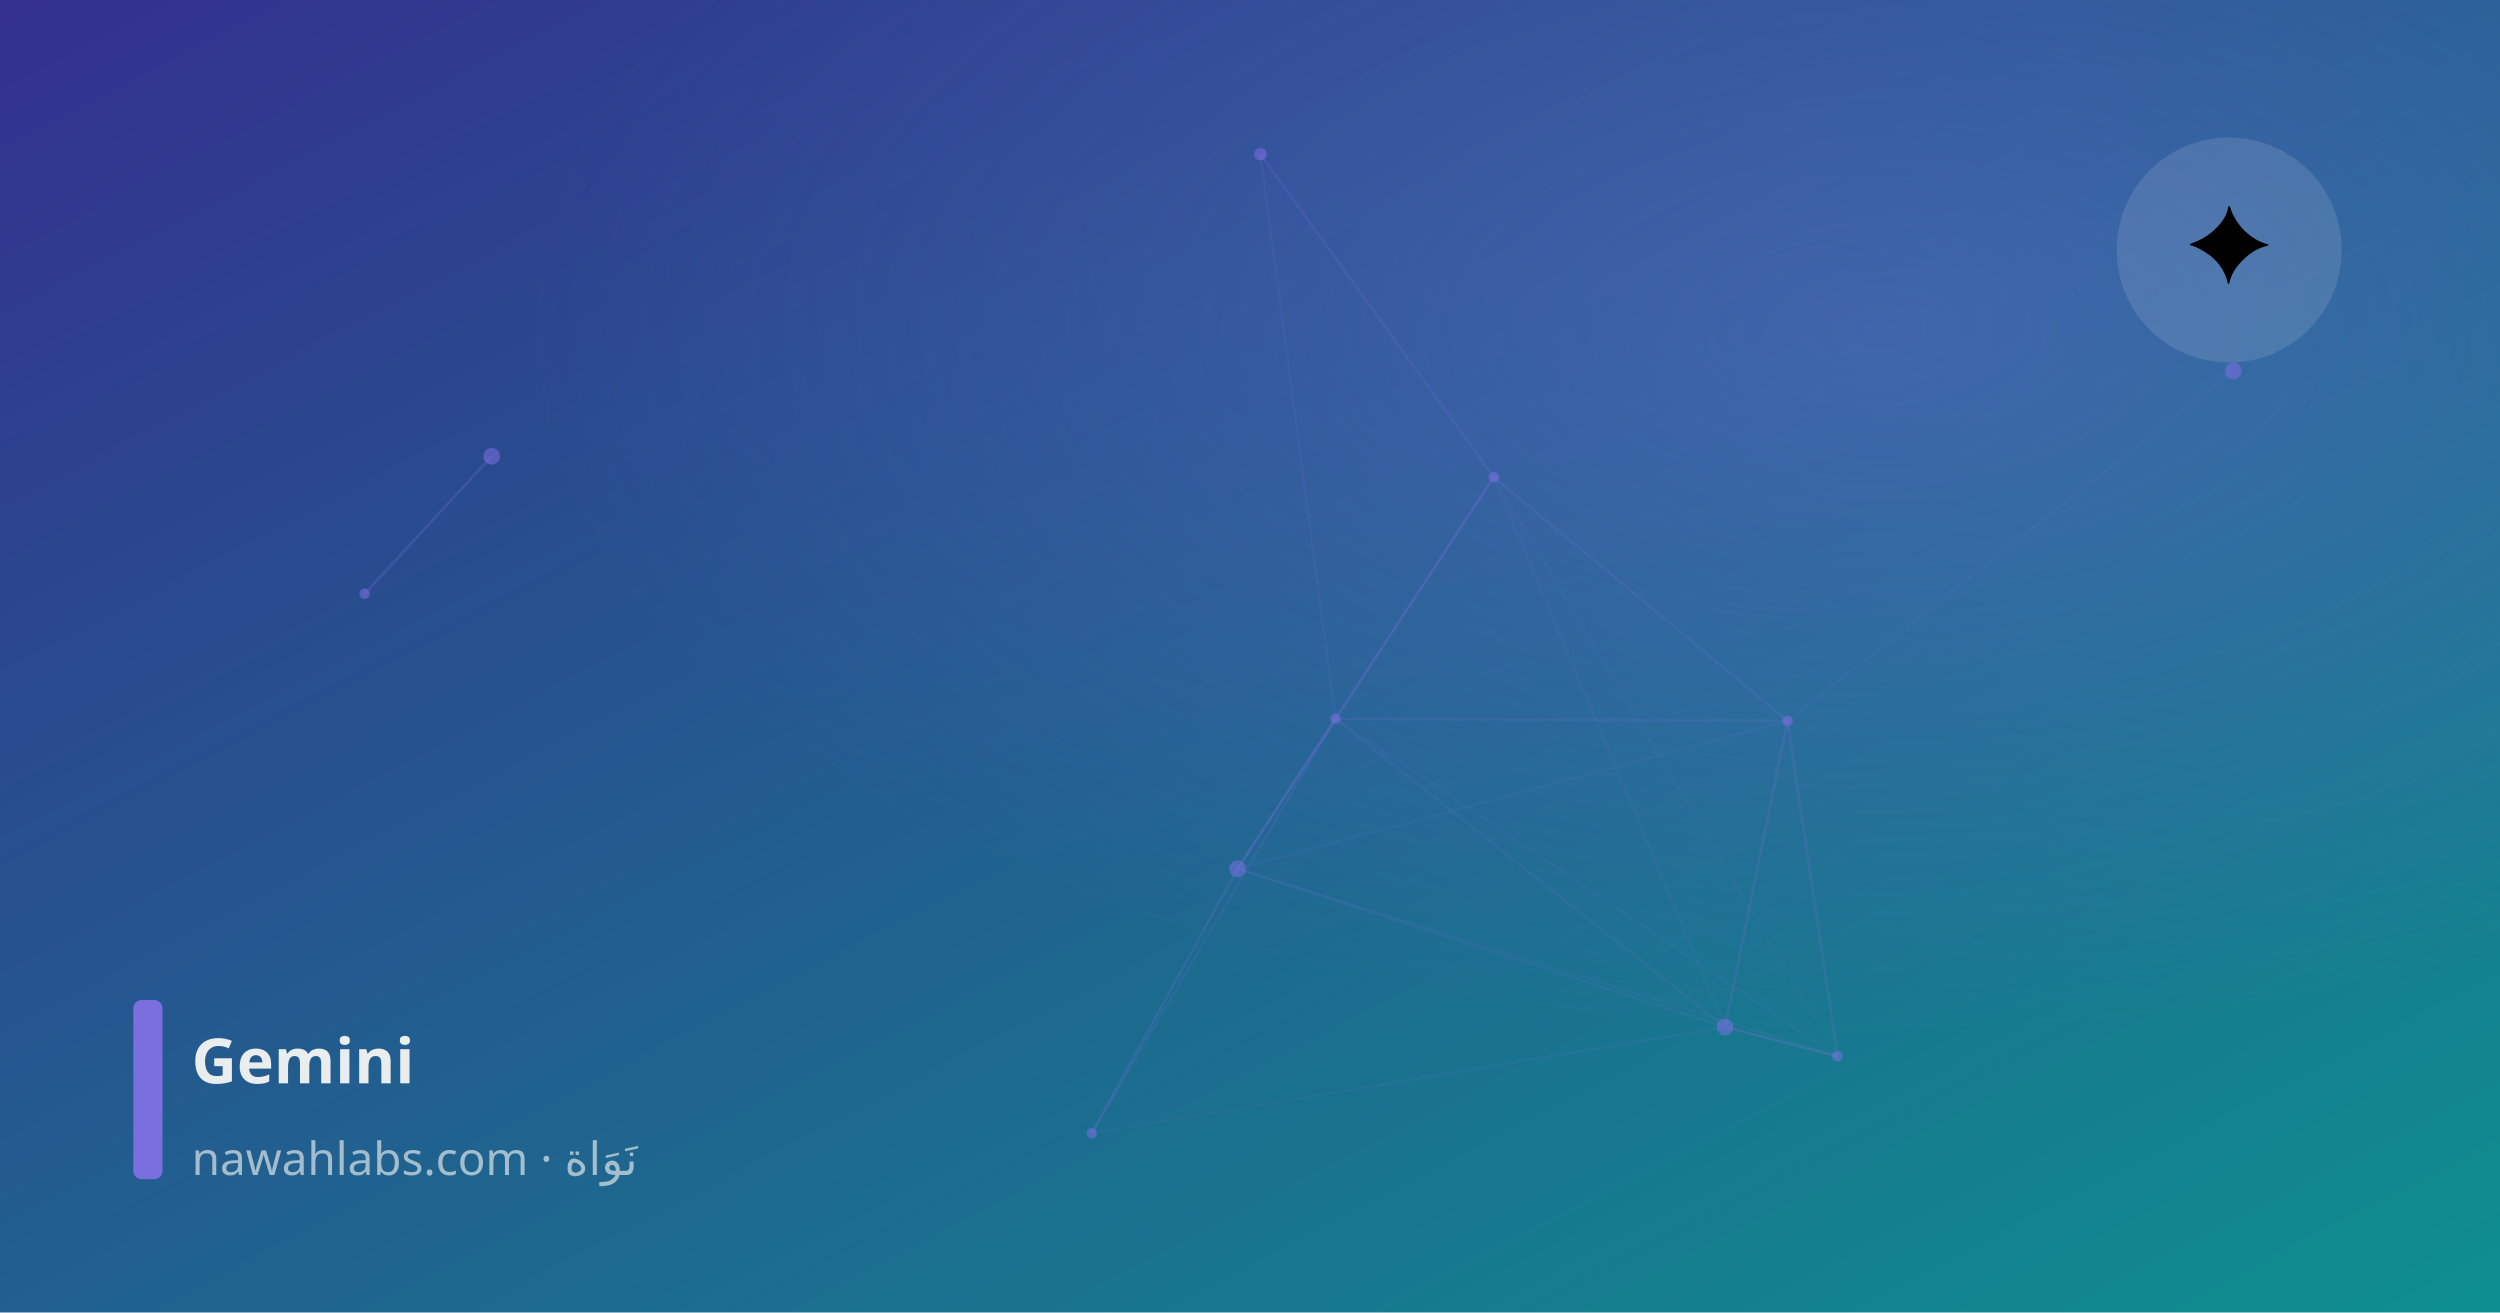
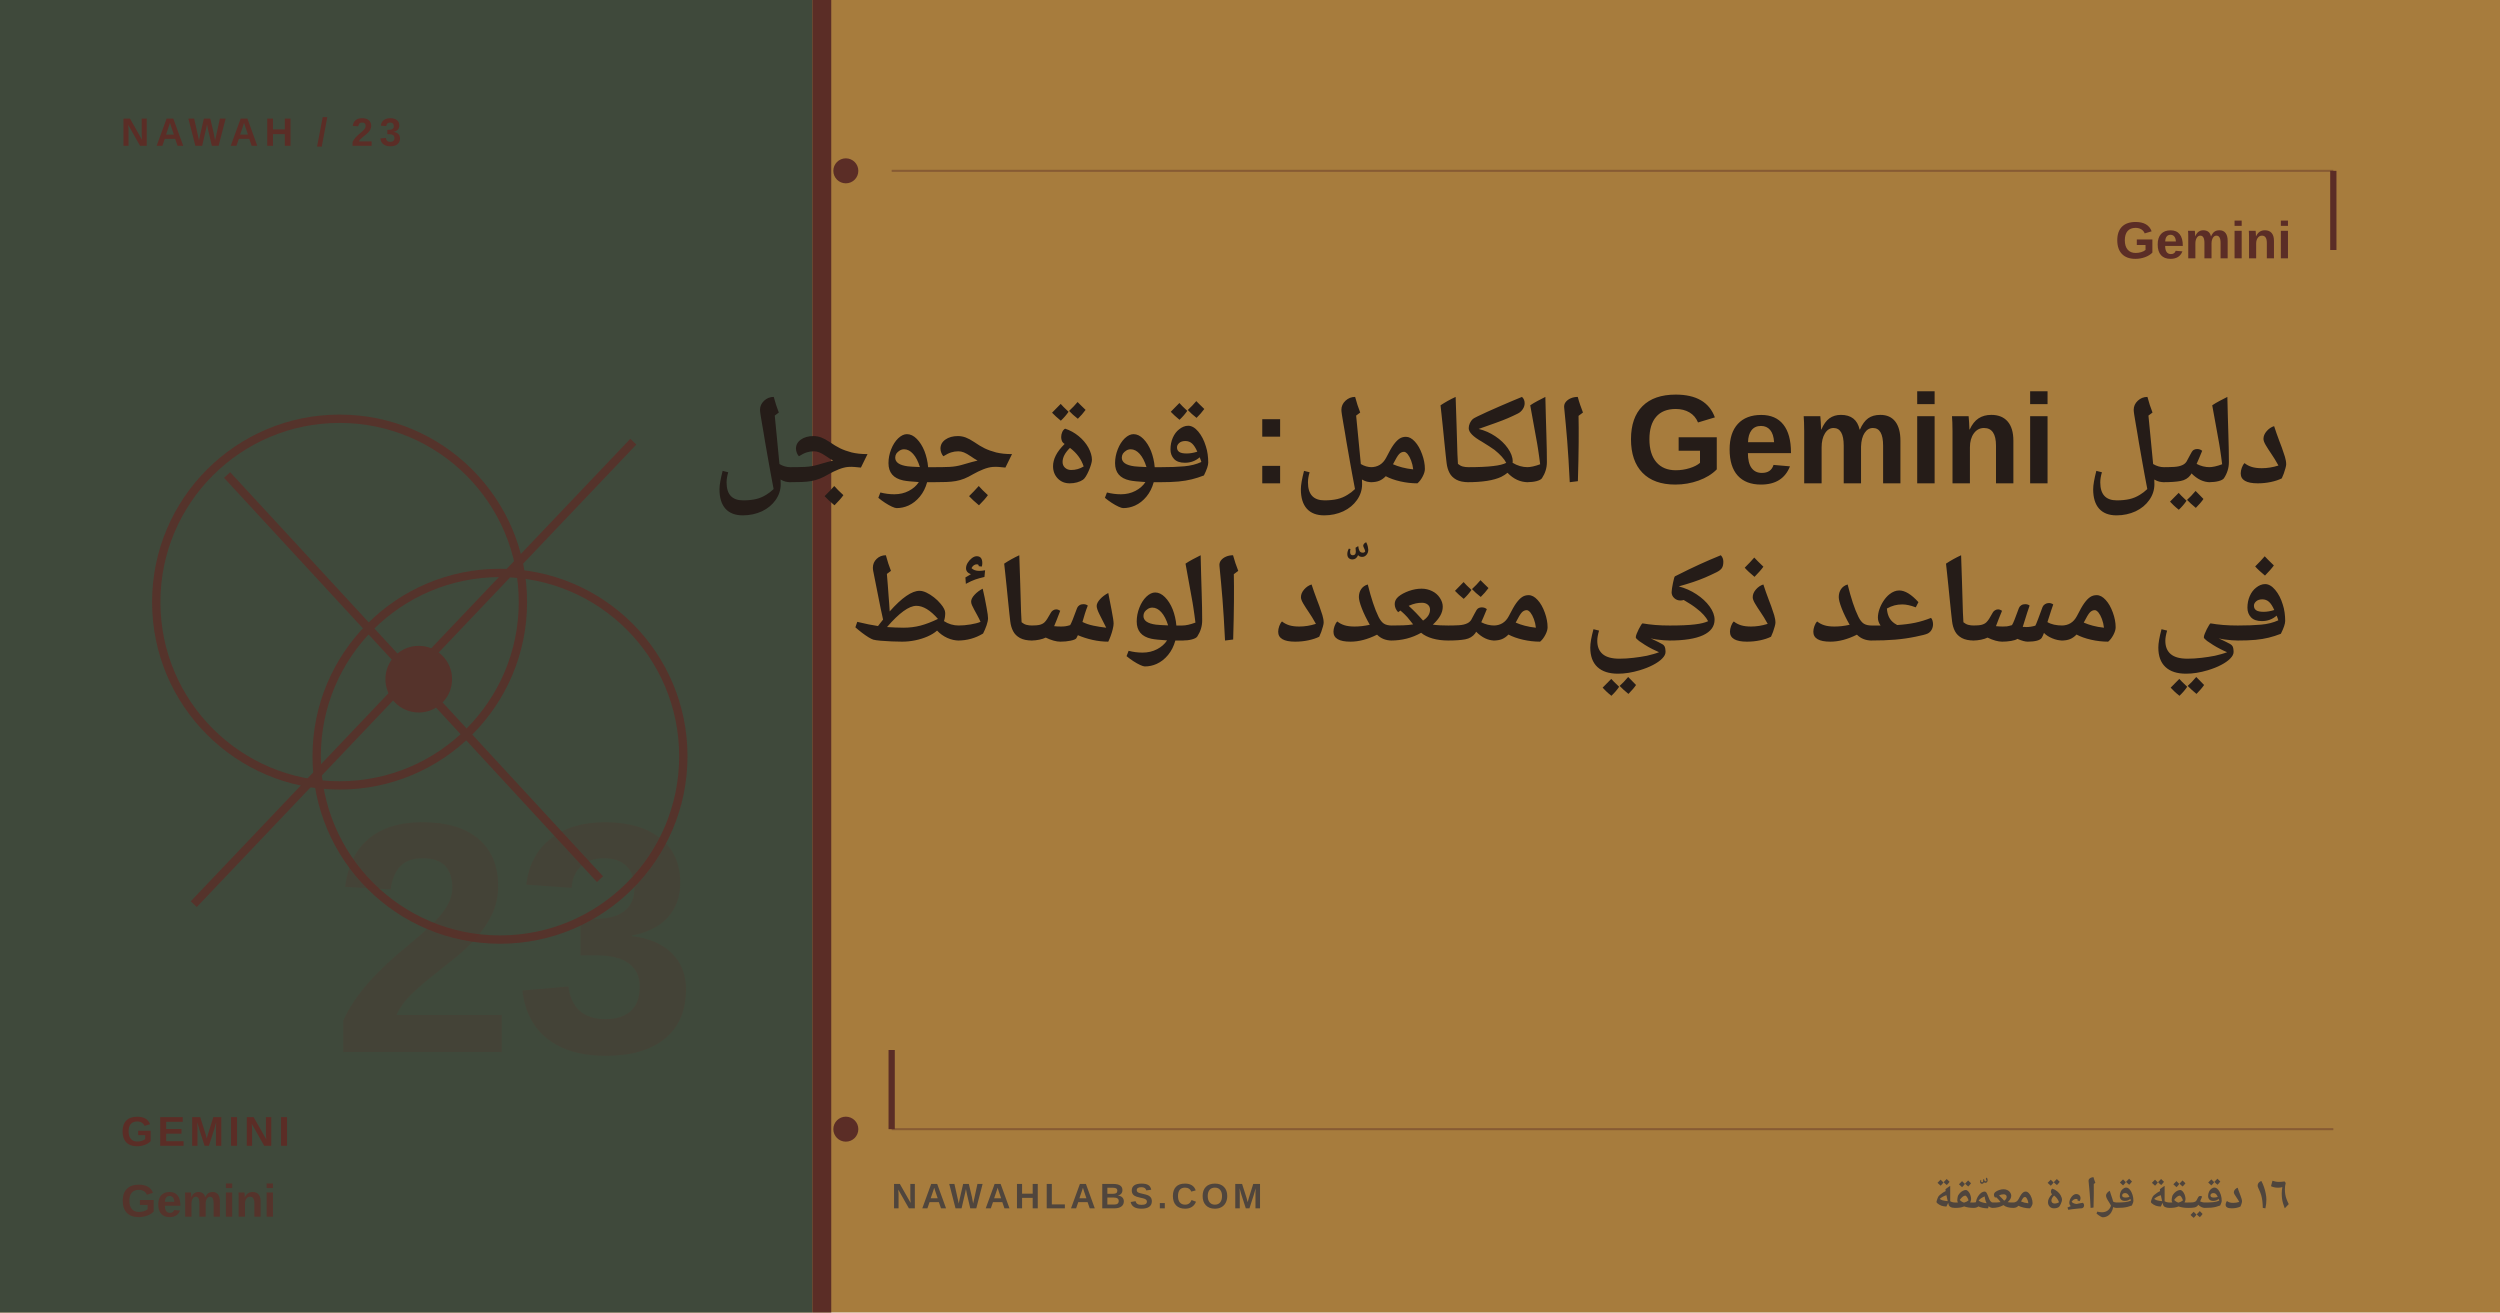
- <svg xmlns="http://www.w3.org/2000/svg" viewBox="0 0 1200 630" width="1200" height="630" role="img" aria-label="Gemini">
-   <defs>
-     <linearGradient id="g25607" x1="0" y1="0" x2="1" y2="1">
-       <stop offset="0" stop-color="#34308F" />
-       <stop offset="1" stop-color="#0E8F8F" />
-     </linearGradient>
-     <radialGradient id="g25607r" cx="0.75" cy="0.25" r="0.9">
-       <stop offset="0" stop-color="#7B6FE0" stop-opacity="0.35" />
-       <stop offset="0.6" stop-color="#7B6FE0" stop-opacity="0" />
-     </radialGradient>
-   </defs>
-   <rect width="1200" height="630" fill="url(#g25607)" />
-   <rect width="1200" height="630" fill="url(#g25607r)" />
-   <line x1="717" y1="229" x2="594" y2="417" stroke="#7B6FE0" stroke-width="1.2" opacity="0.14" />
-   <line x1="717" y1="229" x2="858" y2="346" stroke="#7B6FE0" stroke-width="1.2" opacity="0.17" />
-   <line x1="717" y1="229" x2="828" y2="493" stroke="#7B6FE0" stroke-width="1.2" opacity="0.09" />
-   <line x1="717" y1="229" x2="605" y2="74" stroke="#7B6FE0" stroke-width="1.2" opacity="0.17" />
-   <line x1="717" y1="229" x2="641" y2="345" stroke="#7B6FE0" stroke-width="1.2" opacity="0.21" />
-   <line x1="717" y1="229" x2="882" y2="507" stroke="#7B6FE0" stroke-width="1.2" opacity="0.06" />
-   <line x1="1072" y1="178" x2="858" y2="346" stroke="#7B6FE0" stroke-width="1.2" opacity="0.1" />
-   <line x1="594" y1="417" x2="858" y2="346" stroke="#7B6FE0" stroke-width="1.2" opacity="0.1" />
-   <line x1="594" y1="417" x2="828" y2="493" stroke="#7B6FE0" stroke-width="1.2" opacity="0.12" />
-   <line x1="594" y1="417" x2="641" y2="345" stroke="#7B6FE0" stroke-width="1.2" opacity="0.25" />
-   <line x1="594" y1="417" x2="882" y2="507" stroke="#7B6FE0" stroke-width="1.2" opacity="0.08" />
-   <line x1="594" y1="417" x2="524" y2="544" stroke="#7B6FE0" stroke-width="1.2" opacity="0.2" />
-   <line x1="858" y1="346" x2="828" y2="493" stroke="#7B6FE0" stroke-width="1.2" opacity="0.2" />
-   <line x1="858" y1="346" x2="641" y2="345" stroke="#7B6FE0" stroke-width="1.2" opacity="0.15" />
-   <line x1="858" y1="346" x2="882" y2="507" stroke="#7B6FE0" stroke-width="1.2" opacity="0.19" />
-   <line x1="828" y1="493" x2="641" y2="345" stroke="#7B6FE0" stroke-width="1.2" opacity="0.13" />
-   <line x1="828" y1="493" x2="882" y2="507" stroke="#7B6FE0" stroke-width="1.2" opacity="0.28" />
-   <line x1="828" y1="493" x2="524" y2="544" stroke="#7B6FE0" stroke-width="1.2" opacity="0.08" />
-   <line x1="605" y1="74" x2="641" y2="345" stroke="#7B6FE0" stroke-width="1.2" opacity="0.1" />
-   <line x1="236" y1="219" x2="175" y2="285" stroke="#7B6FE0" stroke-width="1.2" opacity="0.25" />
-   <line x1="641" y1="345" x2="882" y2="507" stroke="#7B6FE0" stroke-width="1.2" opacity="0.09" />
-   <line x1="641" y1="345" x2="524" y2="544" stroke="#7B6FE0" stroke-width="1.2" opacity="0.14" />
-   <circle cx="717" cy="229" r="2.5" fill="#7B6FE0" opacity="0.55" />
-   <circle cx="1072" cy="178" r="4" fill="#7B6FE0" opacity="0.55" />
-   <circle cx="594" cy="417" r="4" fill="#7B6FE0" opacity="0.55" />
-   <circle cx="858" cy="346" r="2.5" fill="#7B6FE0" opacity="0.55" />
-   <circle cx="828" cy="493" r="4" fill="#7B6FE0" opacity="0.55" />
-   <circle cx="605" cy="74" r="3" fill="#7B6FE0" opacity="0.55" />
-   <circle cx="236" cy="219" r="4" fill="#7B6FE0" opacity="0.55" />
-   <circle cx="641" cy="345" r="2.5" fill="#7B6FE0" opacity="0.55" />
-   <circle cx="882" cy="507" r="2.5" fill="#7B6FE0" opacity="0.55" />
-   <circle cx="175" cy="285" r="2.5" fill="#7B6FE0" opacity="0.55" />
-   <circle cx="524" cy="544" r="2.5" fill="#7B6FE0" opacity="0.55" />
-   <circle cx="1070" cy="120" r="54" fill="#FBFAF6" opacity="0.12" />
-   <text x="1070" y="120" font-size="52" text-anchor="middle" dominant-baseline="central">✦</text>
-   <g font-family="'Changa','Segoe UI',sans-serif" fill="#FBFAF6">
-     <rect x="64" y="480" width="14" height="86" rx="4" fill="#7B6FE0" />
-     <text x="92" y="520" font-size="30" font-weight="700" opacity="0.92">Gemini</text>
-     <text x="92" y="564" font-size="22" opacity="0.6">nawahlabs.com · نَوَاة</text>
+ <svg xmlns="http://www.w3.org/2000/svg" viewBox="0 0 1200 630" width="1200" height="630" role="img" aria-labelledby="title desc">
+   <rect width="1200" height="630" fill="#A77C3D" />
+   <rect width="390" height="630" fill="#3F493B" />
+   <rect x="390" width="9" height="630" fill="#5B2D26" />
+   <path d="M428 82H1120M428 542H1120" stroke="#5B2D26" stroke-width="1" opacity=".42" />
+   <path d="M1120 82v38M428 504v38" stroke="#5B2D26" stroke-width="3" />
+   <g transform="translate(18 14)" fill="none" stroke="#5B2D26" stroke-width="4" opacity=".78">
+     <circle cx="145" cy="275" r="88" />
+     <circle cx="222" cy="349" r="88" />
+     <path d="M75 420L286 198M91 214l179 194" />
+     <circle cx="183" cy="312" r="14" fill="#5B2D26" />
  </g>
+   <text x="58" y="70" fill="#5B2D26" font-family="Alexandria,Arial,sans-serif" font-size="19" font-weight="700" letter-spacing="3">NAWAH / 23</text>
+   <text x="58" y="550" fill="#5B2D26" font-family="Alexandria,Arial,sans-serif" font-size="20" font-weight="700" letter-spacing="2">GEMINI</text>
+   <text x="58" y="584" fill="#5B2D26" opacity=".78" font-family="Arial,'Noto Naskh Arabic',sans-serif" font-size="22" font-weight="700">Gemini</text>
+   <text x="335" y="505" text-anchor="end" fill="#5B2D26" opacity=".2" font-family="Alexandria,Arial,sans-serif" font-size="158" font-weight="800">23</text>
+   <text x="1100" y="124" text-anchor="start" direction="rtl" unicode-bidi="embed" fill="#5B2D26" font-family="Arial,'Noto Naskh Arabic',sans-serif" font-size="25" font-weight="700">Gemini</text>
+   <text text-anchor="start" direction="rtl" unicode-bidi="embed" fill="#251C18" font-family="Arial,'Noto Naskh Arabic',sans-serif" font-size="61" font-weight="800">
+     <tspan x="1100" y="232">دليل Gemini الكامل: قوة جوجل</tspan>
+     <tspan x="1100" y="308">في مساعد ذكي متعدّد الوسائط</tspan>
+   </text>
+   <text x="1100" y="580" text-anchor="start" direction="rtl" unicode-bidi="embed" fill="#4F453D" font-family="Arial,'Noto Naskh Arabic',sans-serif" font-size="22" font-weight="600">١٦ دقيقة قراءة معمّقة</text>
+   <text x="428" y="580" fill="#4F453D" font-family="Alexandria,Arial,sans-serif" font-size="17" font-weight="700" letter-spacing="2">NAWAHLABS.COM</text>
+   <circle cx="406" cy="82" r="6" fill="#5B2D26" />
+   <circle cx="406" cy="542" r="6" fill="#5B2D26" />
</svg>
